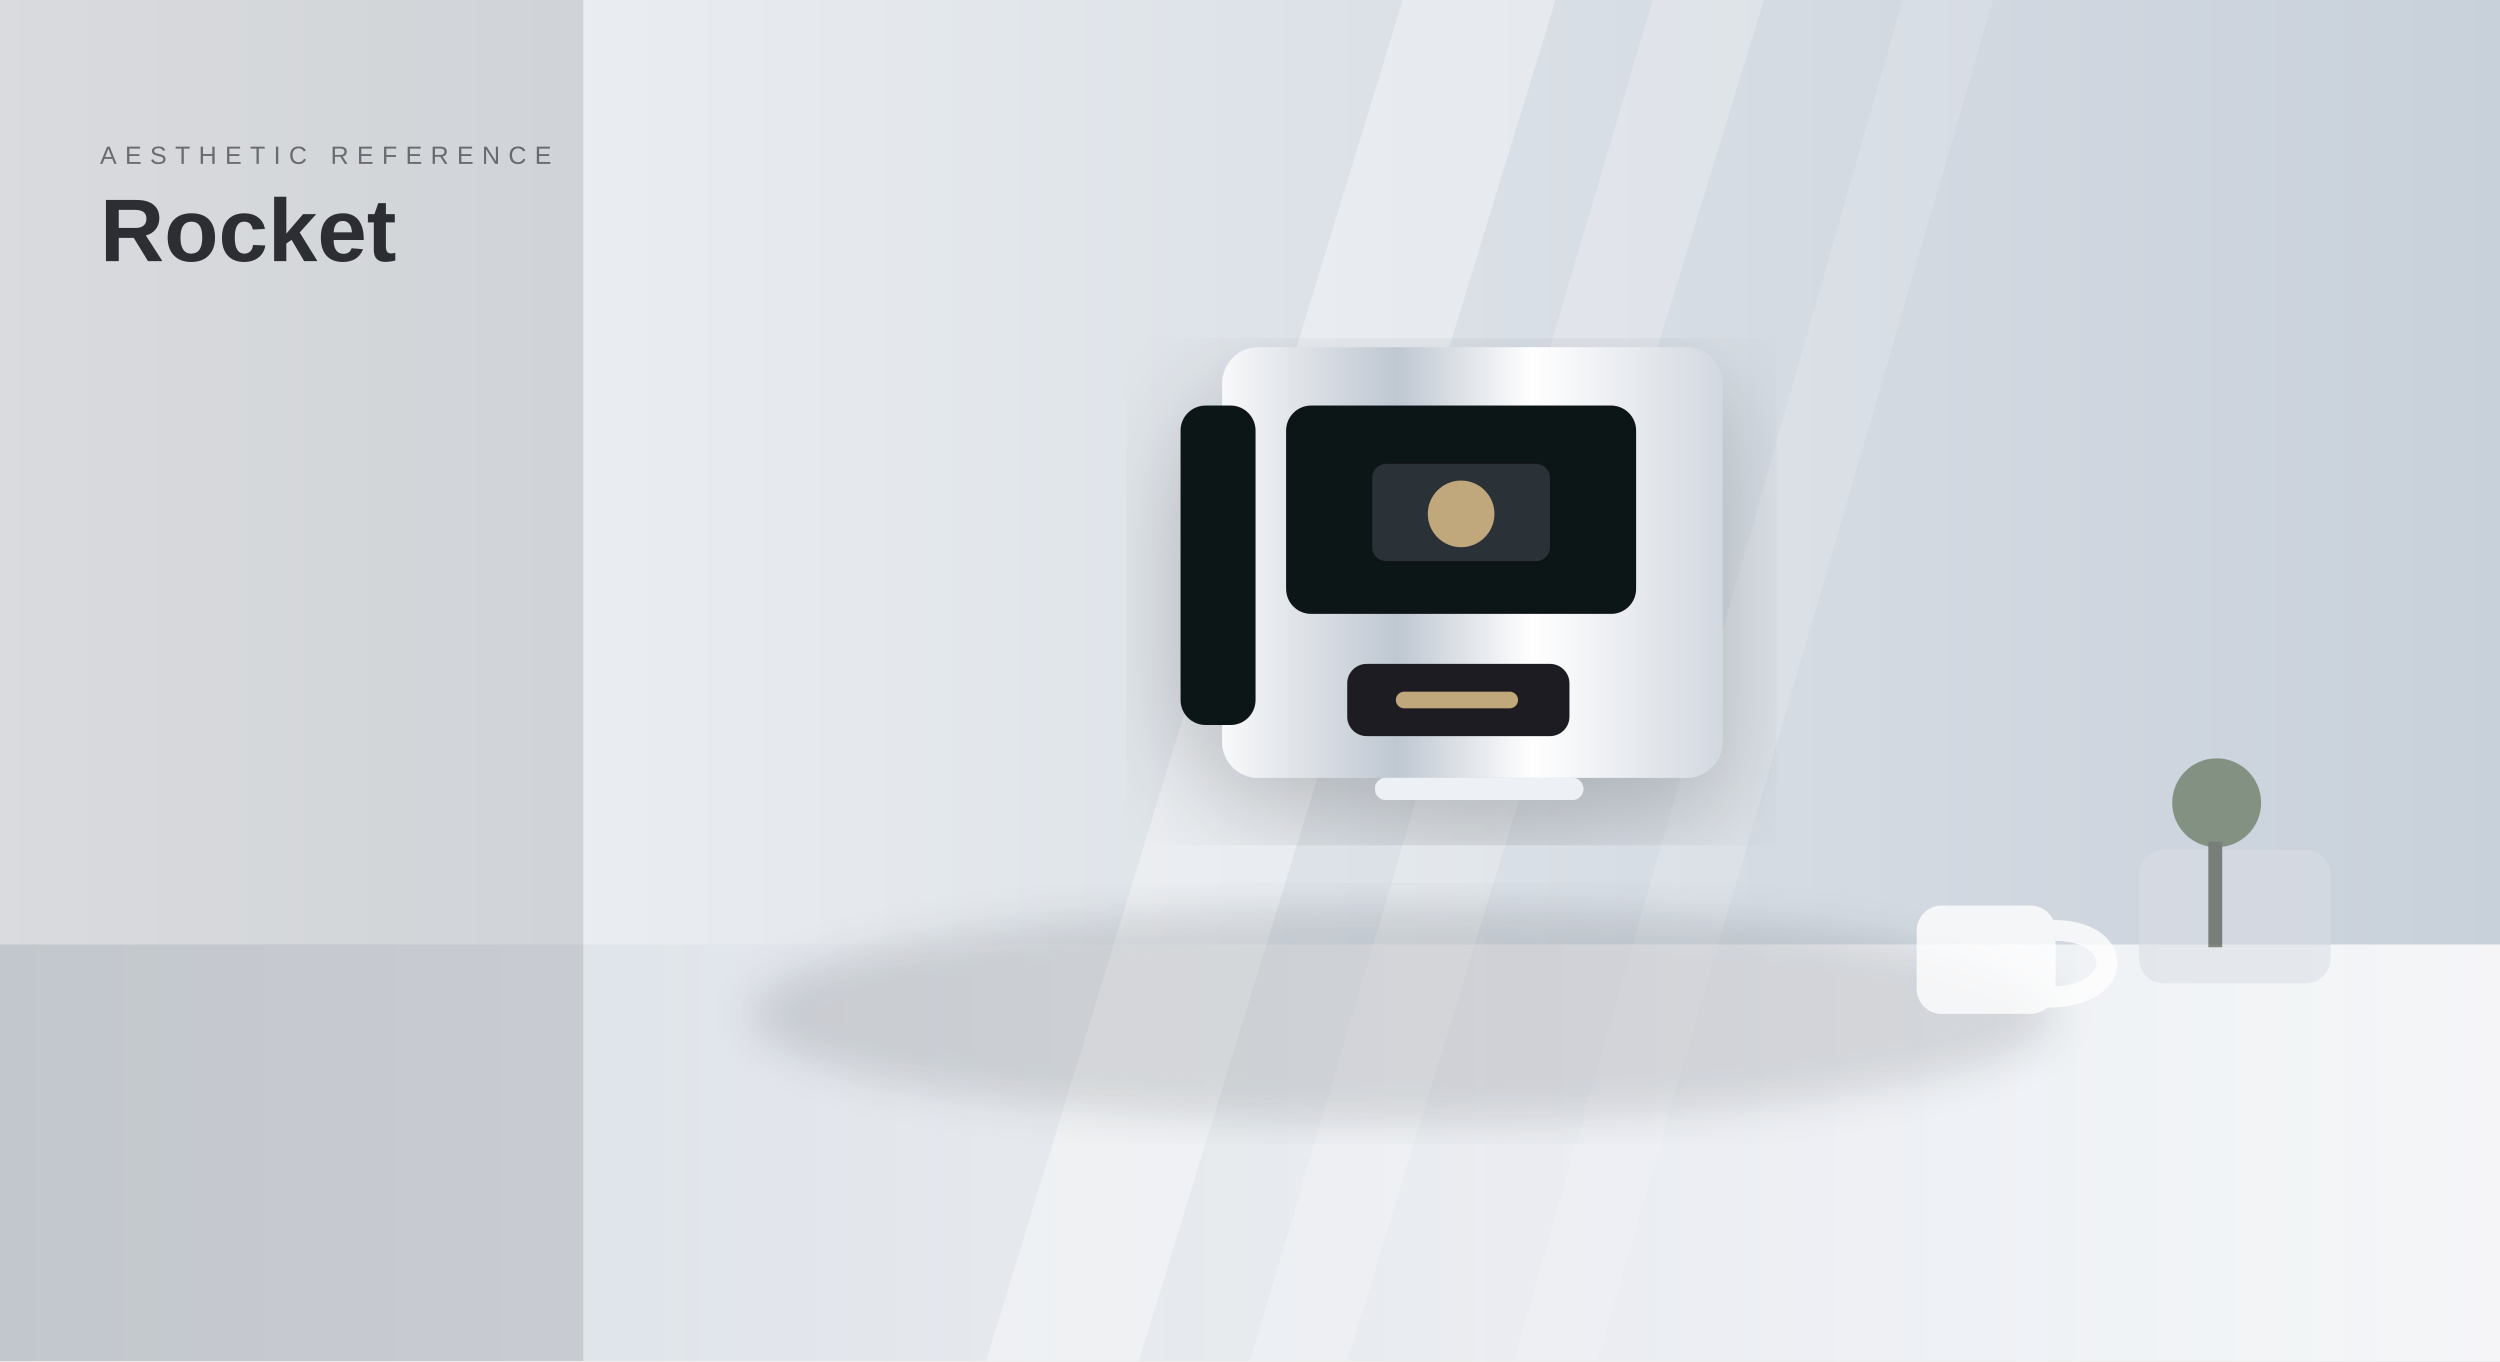
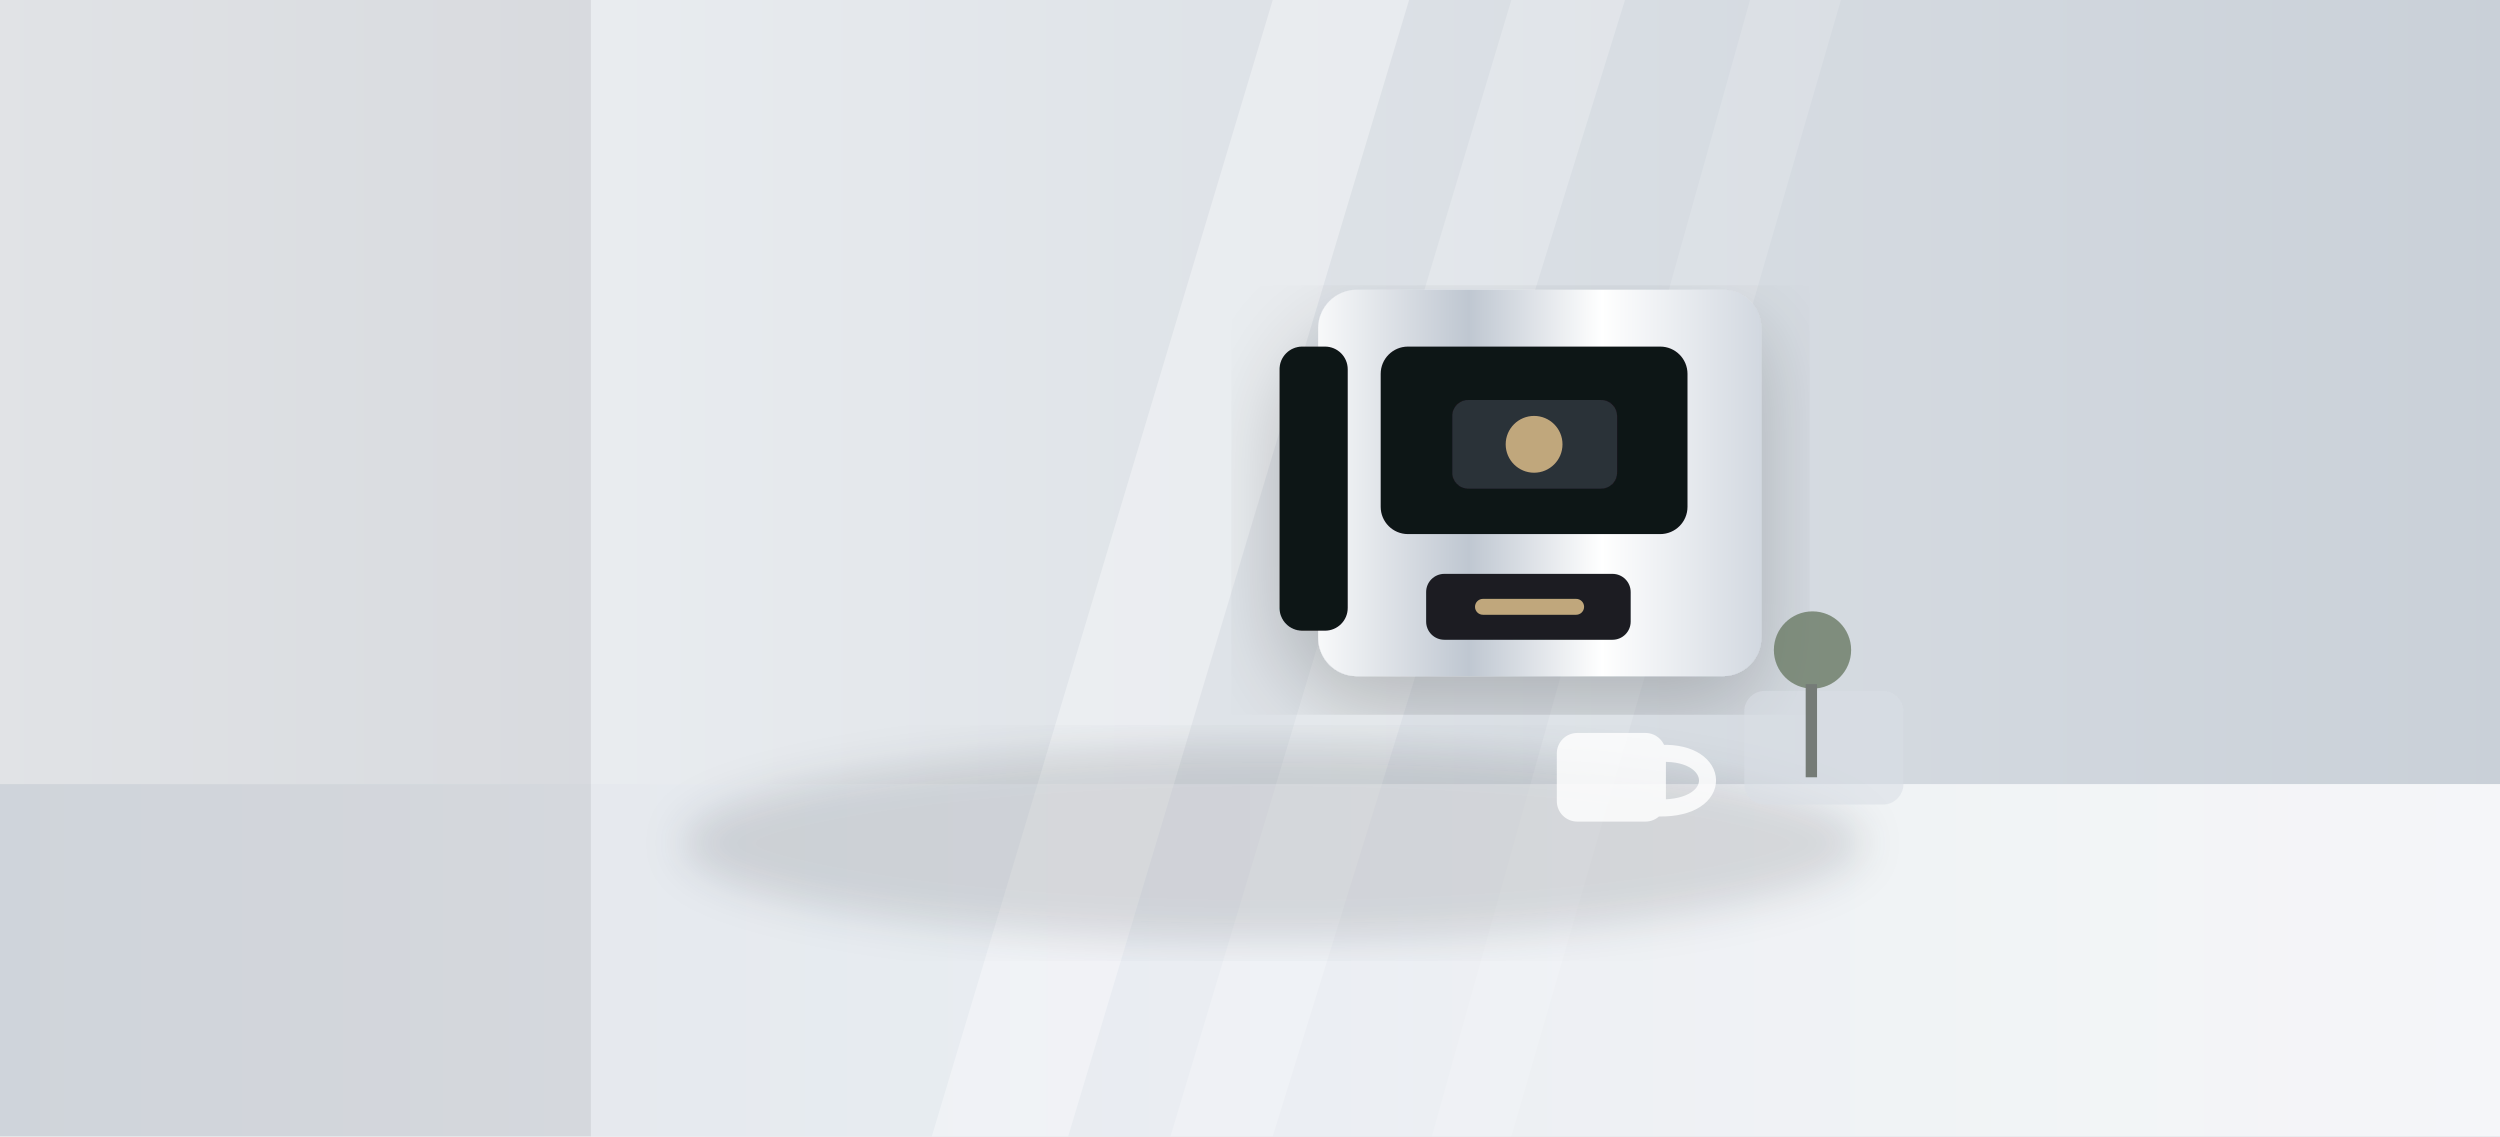
- <svg xmlns="http://www.w3.org/2000/svg" width="1800" height="980" viewBox="0 0 1800 980">
+ <svg xmlns="http://www.w3.org/2000/svg" width="2200" height="1000" viewBox="0 0 2200 1000">
  <defs>
    <linearGradient id="bg" x1="0" x2="1">
-       <stop offset="0" stop-color="#f4f6f8" />
-       <stop offset="1" stop-color="#c8d0da" />
+       <stop offset="0" stop-color="#f3f5f7" />
+       <stop offset="1" stop-color="#c9d0d8" />
    </linearGradient>
    <linearGradient id="desk" x1="0" x2="1">
-       <stop offset="0" stop-color="#d8dde4" />
+       <stop offset="0" stop-color="#dfe4ea" />
      <stop offset="1" stop-color="#f8f9fb" />
    </linearGradient>
    <linearGradient id="metal" x1="0" x2="1">
      <stop offset="0" stop-color="#f8f9fa" />
-       <stop offset=".35" stop-color="#bfc7d1" />
-       <stop offset=".62" stop-color="#ffffff" />
+       <stop offset=".34" stop-color="#bfc7d1" />
+       <stop offset=".64" stop-color="#ffffff" />
      <stop offset="1" stop-color="#d2d8e0" />
    </linearGradient>
-     <filter id="sd">
-       <feDropShadow dx="0" dy="26" stdDeviation="36" flood-color="#101216" flood-opacity=".20" />
+     <filter id="shadow">
+       <feDropShadow dx="0" dy="30" stdDeviation="38" flood-color="#101216" flood-opacity=".20" />
    </filter>
    <filter id="blur">
-       <feGaussianBlur stdDeviation="14" />
+       <feGaussianBlur stdDeviation="18" />
    </filter>
  </defs>
-   <rect width="1800" height="980" fill="url(#bg)" />
-   <rect y="680" width="1800" height="300" fill="url(#desk)" opacity=".92" />
-   <rect x="0" y="0" width="420" height="980" fill="#111318" opacity=".12" />
-   <polygon points="1010,0 1120,0 820,980 710,980" fill="#fff" opacity=".34" />
-   <polygon points="1190,0 1270,0 970,980 900,980" fill="#fff" opacity=".22" />
-   <polygon points="1370,0 1435,0 1150,980 1090,980" fill="#fff" opacity=".14" />
-   <ellipse cx="1010" cy="730" rx="470" ry="78" fill="#1b2028" opacity=".13" filter="url(#blur)" />
-   <g filter="url(#sd)">
-     <rect x="880" y="250" width="360" height="310" rx="26" fill="url(#metal)" />
-     <rect x="926" y="292" width="252" height="150" rx="18" fill="#111318" />
-     <rect x="988" y="334" width="128" height="70" rx="10" fill="#2b3037" />
-     <circle cx="1052" cy="370" r="24" fill="#c0a77c" />
-     <rect x="970" y="478" width="160" height="52" rx="14" fill="#1b1e23" />
-     <rect x="1005" y="498" width="88" height="12" rx="6" fill="#c0a77c" />
-     <rect x="850" y="292" width="54" height="230" rx="18" fill="#111318" />
-     <rect x="990" y="560" width="150" height="16" rx="8" fill="#edf1f5" />
+   <rect width="2200" height="1000" fill="url(#bg)" />
+   <rect y="690" width="2200" height="310" fill="url(#desk)" opacity=".94" />
+   <rect x="0" y="0" width="520" height="1000" fill="#111318" opacity=".08" />
+   <polygon points="1120,0 1240,0 940,1000 820,1000" fill="#fff" opacity=".34" />
+   <polygon points="1330,0 1430,0 1120,1000 1030,1000" fill="#fff" opacity=".22" />
+   <polygon points="1540,0 1620,0 1330,1000 1260,1000" fill="#fff" opacity=".14" />
+   <ellipse cx="1120" cy="742" rx="520" ry="86" fill="#1b2028" opacity=".13" filter="url(#blur)" />
+   <g filter="url(#shadow)">
+     <rect x="1160" y="255" width="390" height="340" rx="34" fill="url(#metal)" />
+     <rect x="1215" y="305" width="270" height="165" rx="24" fill="#111318" />
+     <rect x="1278" y="352" width="145" height="78" rx="14" fill="#2b3037" />
+     <circle cx="1350" cy="391" r="25" fill="#c0a77c" />
+     <rect x="1255" y="505" width="180" height="58" rx="16" fill="#1b1e23" />
+     <rect x="1298" y="527" width="96" height="14" rx="7" fill="#c0a77c" />
+     <rect x="1126" y="305" width="60" height="250" rx="20" fill="#111318" />
  </g>
-   <g opacity=".78">
-     <rect x="1380" y="652" width="100" height="78" rx="18" fill="#ffffff" />
-     <path d="M1476 670 C1530 668 1532 718 1474 718" stroke="#ffffff" stroke-width="15" fill="none" />
-     <rect x="1540" y="612" width="138" height="96" rx="18" fill="#d9dee5" opacity=".72" />
-     <circle cx="1596" cy="578" r="32" fill="#6d7d68" />
-     <rect x="1590" y="606" width="10" height="76" fill="#60675f" />
+   <g opacity=".82">
+     <rect x="1370" y="645" width="96" height="78" rx="18" fill="#fff" />
+     <path d="M1462 663 C1515 661 1518 712 1460 711" stroke="#fff" stroke-width="15" fill="none" />
+     <rect x="1535" y="608" width="140" height="100" rx="18" fill="#d9dee5" opacity=".70" />
+     <circle cx="1595" cy="572" r="34" fill="#6d7d68" />
+     <rect x="1589" y="602" width="10" height="82" fill="#60675f" />
  </g>
-   <text x="72" y="118" font-family="Arial" font-size="18" letter-spacing="6" fill="#111318" opacity=".55">AESTHETIC REFERENCE</text>
-   <text x="72" y="188" font-family="Arial" font-size="64" font-weight="700" fill="#111318" opacity=".86">Rocket</text>
</svg>
